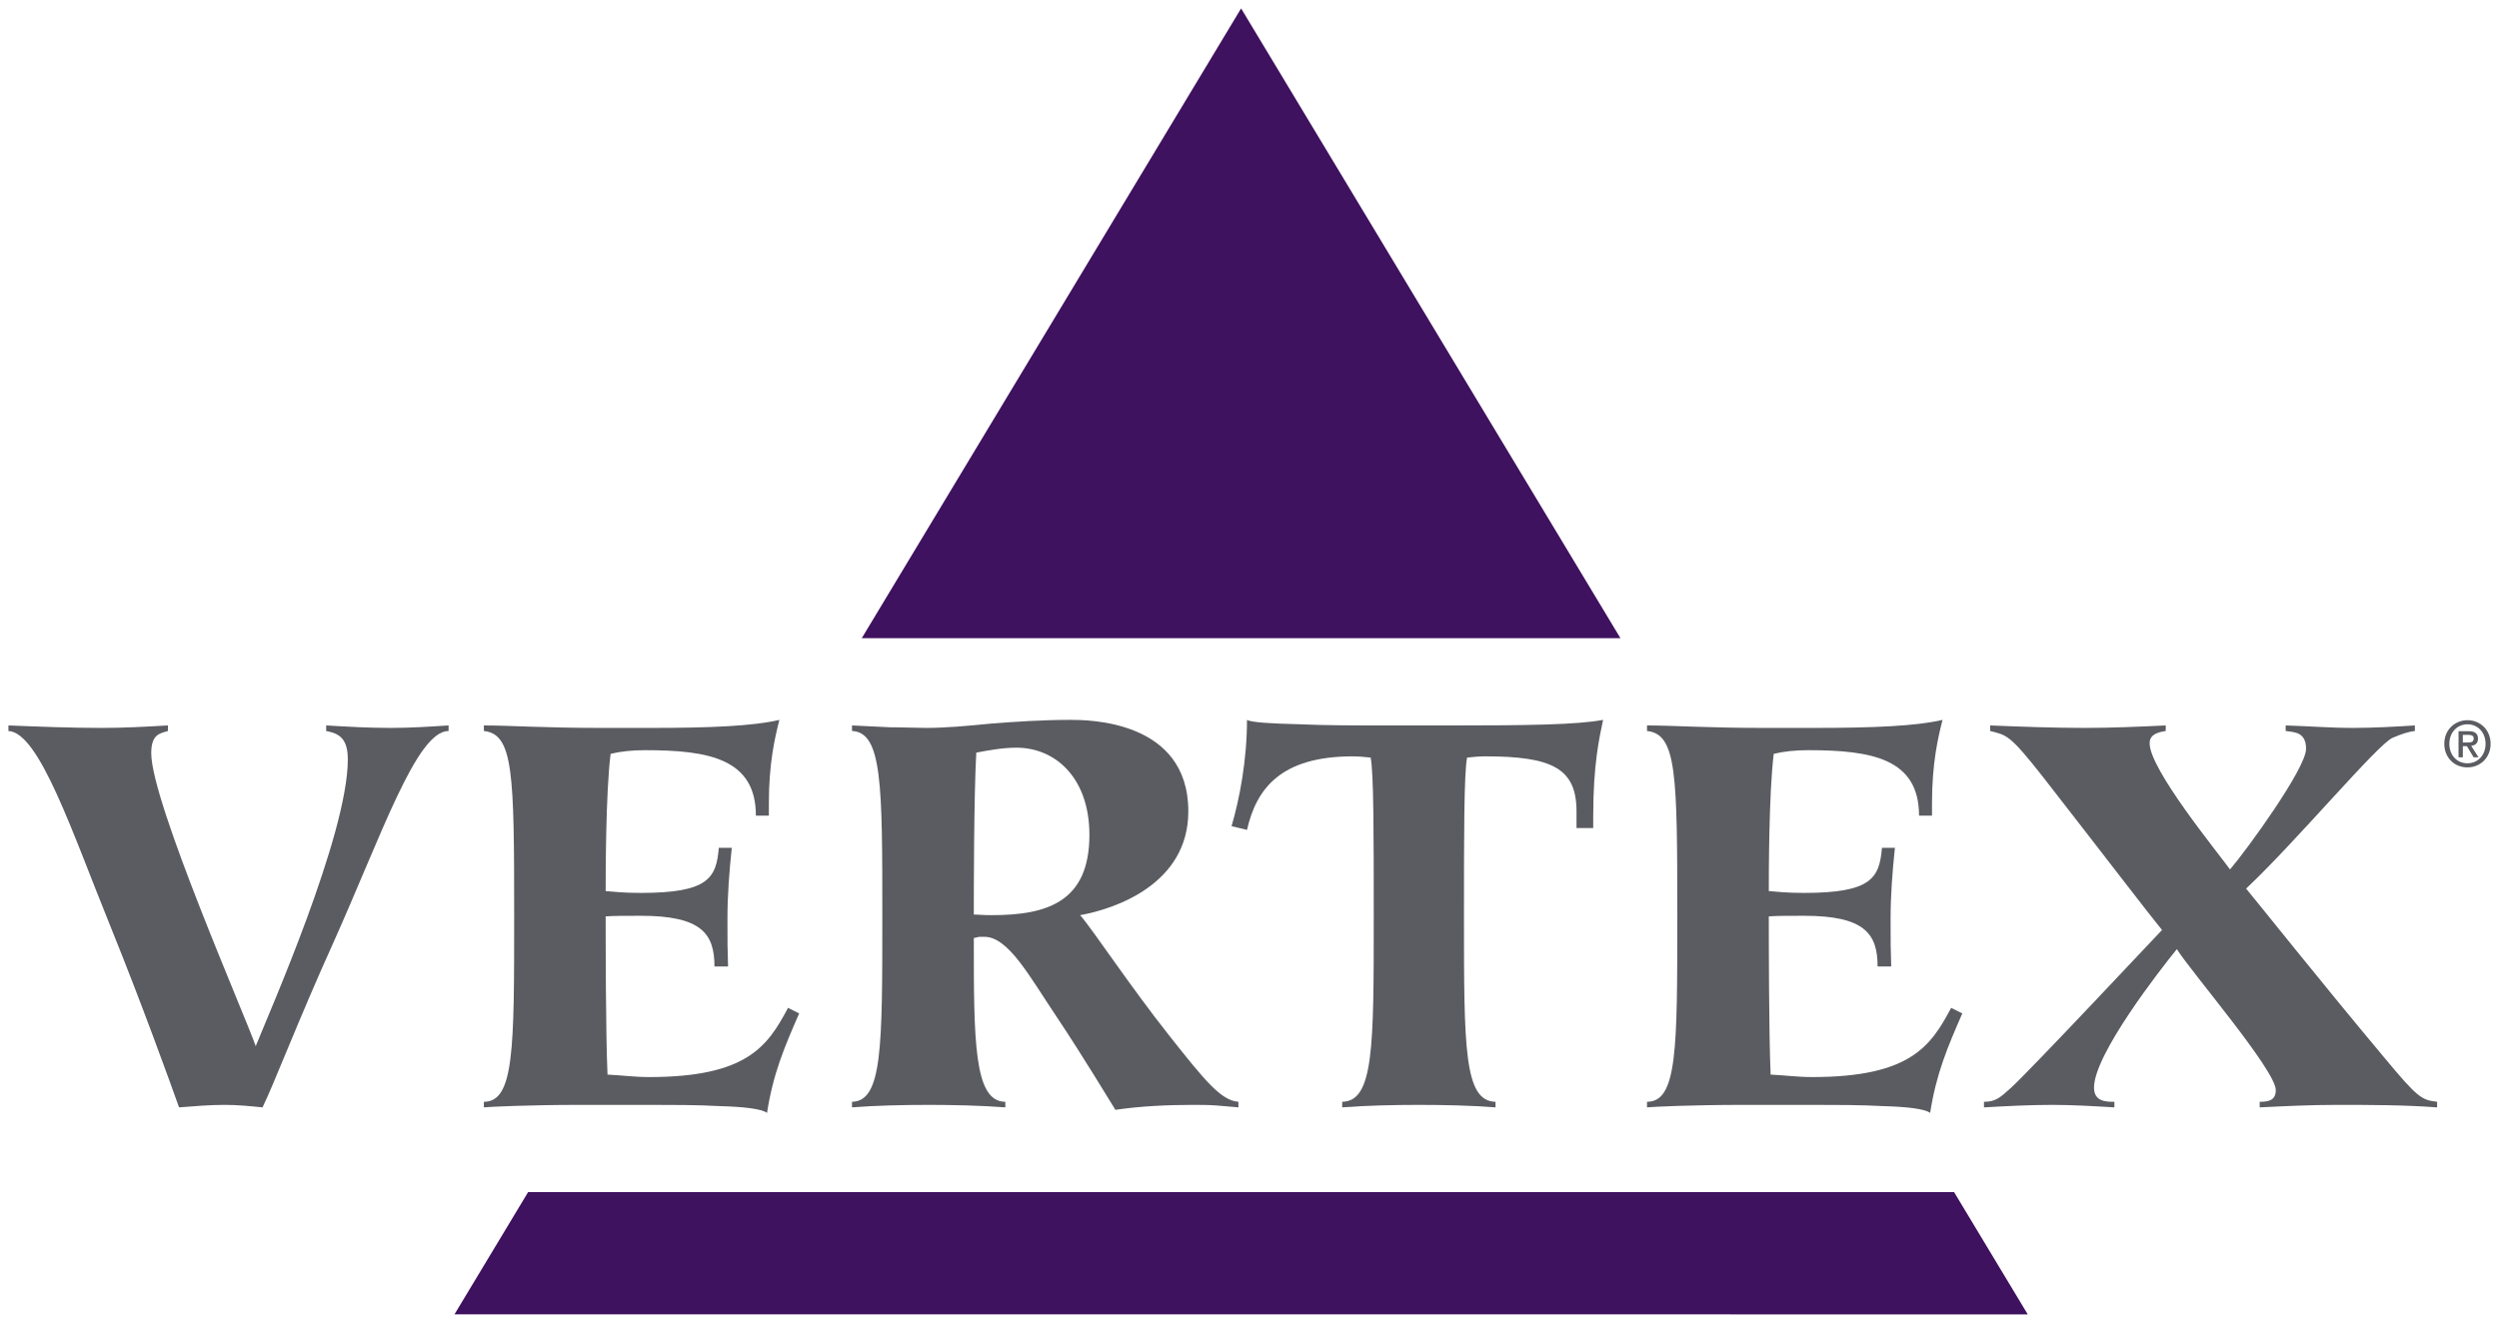
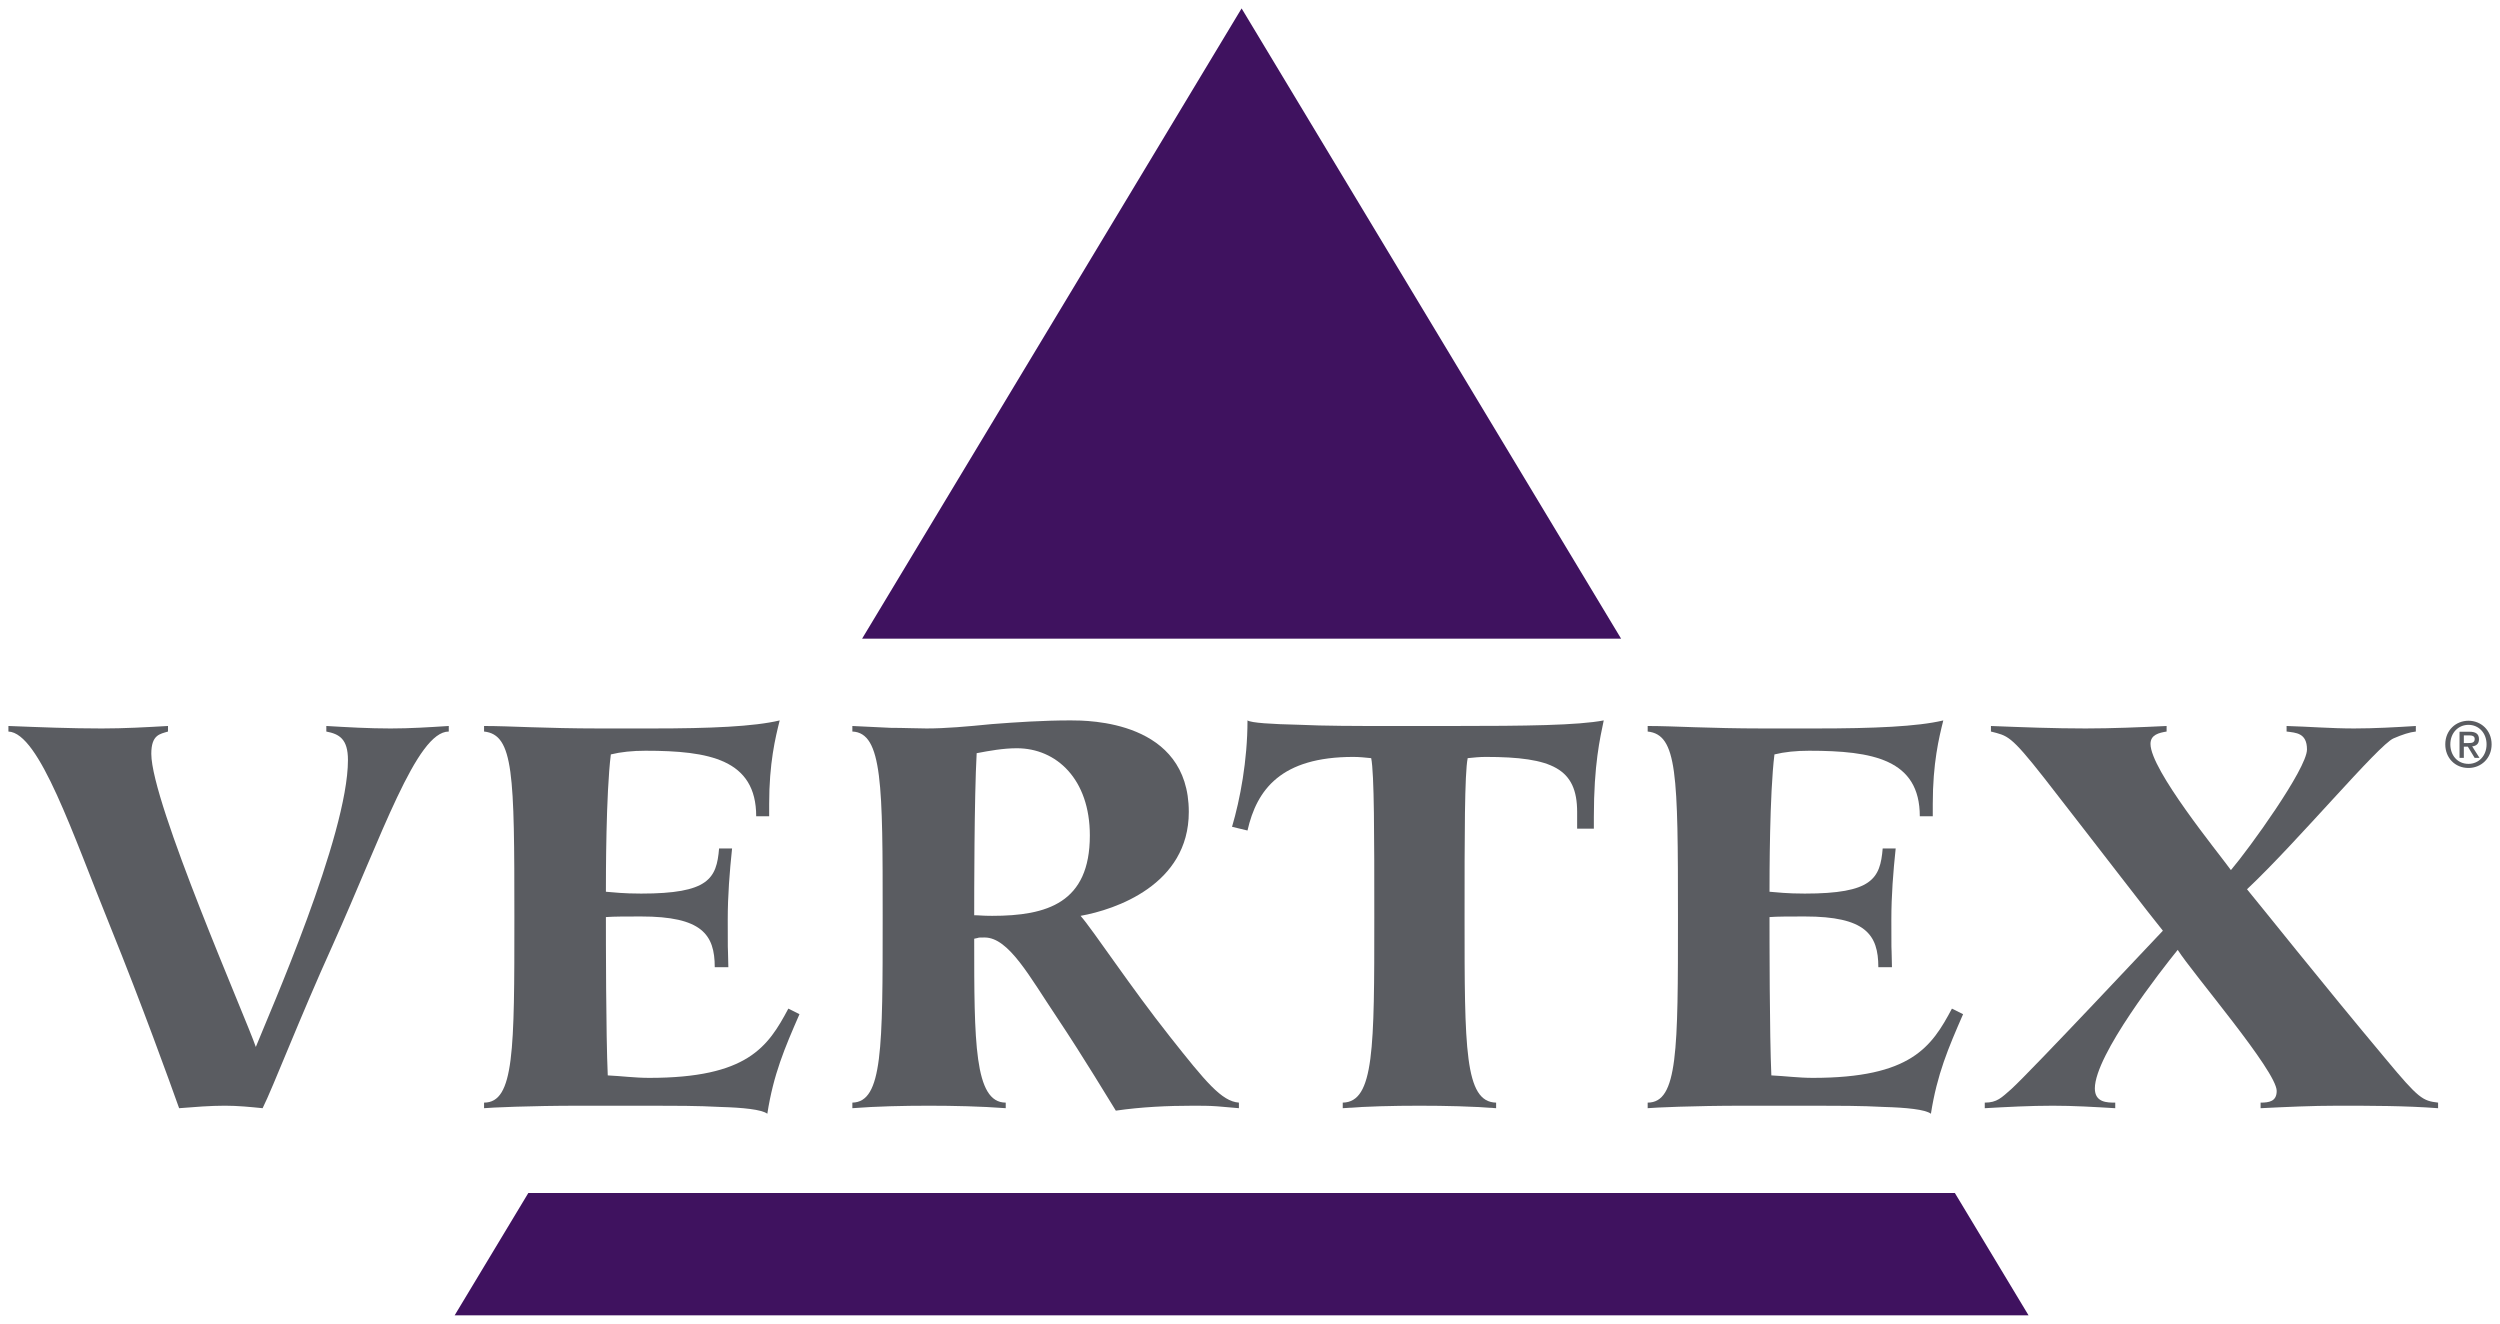
- <svg xmlns="http://www.w3.org/2000/svg" width="148.556" height="78.661" viewBox="0 0 39.305 20.812" version="1.1" id="svg6590">
+ <svg xmlns="http://www.w3.org/2000/svg" viewBox="0 0 39.305 20.812" version="1.1" id="svg6590">
  <defs id="defs6584">
    <clipPath id="clipPath5181" clipPathUnits="userSpaceOnUse">
      <path id="path5179" d="m 53.055,49.953 h 54.112 v 28.436 h -54.112 z" />
    </clipPath>
  </defs>
  <g id="layer1" transform="translate(-90.098,-193.95)">
    <g id="g12463" transform="translate(0.1322906,-0.1322854)">
      <g id="g11938" transform="matrix(0.3527778,0,0,-0.3527778,115.4527,204.1234)">
        <path d="M 0,0 -16.913,28.088 -33.826,0 Z" style="fill:#3f125f;fill-opacity:1;fill-rule:nonzero;stroke:none" id="path11940" />
      </g>
      <g id="g11942" transform="matrix(0.3527778,0,0,-0.3527778,98.27207,212.8384)">
        <path d="M 0,0 -3.284,-5.453 66.86,-5.454 63.575,0 Z" style="fill:#3f125f;fill-opacity:1;fill-rule:nonzero;stroke:none" id="path11944" />
      </g>
      <g id="g11946" transform="matrix(0.3527778,0,0,-0.3527778,97.02126,205.5836)">
        <path d="m 0,0 c -1.433,0 -2.977,-4.631 -5.181,-9.537 -1.462,-3.225 -2.647,-6.312 -3.115,-7.249 -0.551,0.055 -1.102,0.111 -1.681,0.111 -0.662,0 -1.351,-0.056 -2.04,-0.111 -0.413,1.157 -1.654,4.603 -3.06,8.076 -1.681,4.134 -3.169,8.655 -4.548,8.71 v 0.248 c 1.407,-0.056 2.784,-0.111 4.162,-0.111 0.993,0 1.985,0.055 2.95,0.111 V 0 c -0.359,-0.111 -0.744,-0.138 -0.744,-0.993 0,-2.177 4.217,-11.769 4.658,-13.064 0.606,1.515 4.106,9.426 4.106,12.789 0,0.937 -0.385,1.157 -0.964,1.268 v 0.248 c 0.937,-0.056 1.902,-0.111 2.866,-0.111 0.854,0 1.736,0.055 2.591,0.111 z" style="fill:#5a5c61;fill-opacity:1;fill-rule:nonzero;stroke:none" id="path11948" />
      </g>
      <g id="g11950" transform="matrix(0.3527778,0,0,-0.3527778,102.5351,210.0274)">
        <path d="m 0,0 c -0.662,-1.516 -1.158,-2.673 -1.433,-4.437 -0.249,0.192 -1.103,0.275 -2.094,0.303 -0.994,0.055 -2.123,0.055 -3.033,0.055 h -3.252 c -2.205,0 -3.969,-0.083 -4.245,-0.11 v 0.248 c 1.351,0 1.351,2.342 1.351,8.269 0,6.366 -0.028,8.131 -1.351,8.269 v 0.247 c 0.579,0 1.268,-0.027 2.095,-0.055 0.854,-0.027 1.847,-0.055 3.032,-0.055 h 2.37 c 2.591,0 4.52,0.083 5.678,0.358 -0.193,-0.771 -0.469,-1.901 -0.469,-3.721 V 8.82 h -0.578 c 0,2.536 -2.094,2.921 -4.934,2.921 -0.579,0 -1.103,-0.054 -1.544,-0.164 -0.22,-1.764 -0.22,-5.43 -0.22,-6.12 0.359,-0.027 0.771,-0.082 1.571,-0.082 3.004,0 3.363,0.661 3.473,2.012 h 0.579 c -0.11,-1.047 -0.193,-2.095 -0.193,-3.17 0,-1.819 0,-0.689 0.027,-2.122 h -0.606 c 0,1.461 -0.579,2.26 -3.28,2.26 -0.661,0 -1.212,0 -1.571,-0.027 0,-0.883 0,-5.237 0.083,-7.056 0.606,-0.028 1.212,-0.11 1.846,-0.11 4.383,0 5.292,1.378 6.202,3.087 z" style="fill:#5a5c61;fill-opacity:1;fill-rule:nonzero;stroke:none" id="path11952" />
      </g>
      <g id="g11954" transform="matrix(0.3527778,0,0,-0.3527778,103.3665,211.4177)">
        <path d="m 0,0 c 1.351,0.027 1.351,2.425 1.351,8.269 0,5.843 0,8.214 -1.351,8.269 v 0.247 c 0.524,-0.027 1.13,-0.055 1.709,-0.082 0.578,0 1.157,-0.028 1.598,-0.028 0.827,0 1.792,0.083 2.894,0.193 1.075,0.083 2.288,0.166 3.529,0.166 0.772,0 5.264,0 5.264,-4.08 0,-3.252 -3.28,-4.355 -4.824,-4.63 C 10.749,7.662 12.376,5.182 14.167,2.922 15.738,0.937 16.455,0.055 17.227,0 v -0.248 c -0.276,0.027 -0.635,0.055 -0.965,0.083 -0.359,0.027 -0.717,0.027 -1.075,0.027 -1.13,0 -2.315,-0.055 -3.445,-0.22 C 11.411,0.165 10.364,1.929 9.096,3.831 7.91,5.595 6.973,7.359 5.898,7.359 5.512,7.359 5.733,7.359 5.43,7.304 5.43,2.729 5.43,0 6.835,0 v -0.248 c -1.102,0.083 -2.343,0.11 -3.417,0.11 -1.158,0 -2.343,-0.027 -3.418,-0.11 z m 6.229,8.324 c 2.453,0 4.355,0.578 4.355,3.583 0,2.508 -1.488,3.886 -3.253,3.886 -0.606,0 -1.212,-0.11 -1.791,-0.22 C 5.43,13.588 5.43,9.206 5.43,8.351 c 0.22,0 0.359,-0.027 0.799,-0.027" style="fill:#5a5c61;fill-opacity:1;fill-rule:nonzero;stroke:none" id="path11956" />
      </g>
      <g id="g11958" transform="matrix(0.3527778,0,0,-0.3527778,114.7615,206.8479)">
        <path d="m 0,0 c 0,1.93 -1.102,2.453 -4.079,2.453 -0.275,0 -0.524,-0.028 -0.799,-0.055 -0.139,-0.689 -0.139,-3.473 -0.139,-7.083 0,-5.843 0,-8.242 1.406,-8.269 v -0.248 c -1.075,0.083 -2.26,0.11 -3.418,0.11 -1.158,0 -2.342,-0.027 -3.417,-0.11 v 0.248 c 1.406,0.027 1.406,2.426 1.406,8.269 0,3.61 0,6.394 -0.138,7.083 -0.276,0.027 -0.524,0.055 -0.8,0.055 -3.224,0 -4.3,-1.46 -4.713,-3.28 l -0.689,0.166 c 0.358,1.213 0.689,2.95 0.689,4.741 0.166,-0.111 1.075,-0.166 2.261,-0.193 1.185,-0.056 2.645,-0.056 3.858,-0.056 h 3.005 c 3.307,0 5.595,0.028 6.752,0.249 C 1.02,3.28 0.745,2.123 0.745,-0.22 V -0.744 H 0 Z" style="fill:#5a5c61;fill-opacity:1;fill-rule:nonzero;stroke:none" id="path11960" />
      </g>
      <g id="g11962" transform="matrix(0.3527778,0,0,-0.3527778,120.8294,210.0274)">
        <path d="m 0,0 c -0.661,-1.516 -1.158,-2.673 -1.434,-4.437 -0.247,0.192 -1.102,0.275 -2.095,0.303 -0.991,0.055 -2.121,0.055 -3.031,0.055 h -3.253 c -2.205,0 -3.969,-0.083 -4.244,-0.11 v 0.248 c 1.35,0 1.35,2.342 1.35,8.269 0,6.366 -0.027,8.131 -1.35,8.269 v 0.247 c 0.578,0 1.268,-0.027 2.094,-0.055 0.854,-0.027 1.847,-0.055 3.033,-0.055 h 2.37 c 2.591,0 4.52,0.083 5.678,0.358 -0.193,-0.771 -0.469,-1.901 -0.469,-3.721 V 8.82 h -0.578 c 0,2.536 -2.095,2.921 -4.934,2.921 -0.579,0 -1.103,-0.054 -1.544,-0.164 -0.22,-1.764 -0.22,-5.43 -0.22,-6.12 0.358,-0.027 0.772,-0.082 1.571,-0.082 3.004,0 3.362,0.661 3.473,2.012 h 0.579 C -3.115,6.34 -3.197,5.292 -3.197,4.217 c 0,-1.819 0,-0.689 0.027,-2.122 h -0.607 c 0,1.461 -0.578,2.26 -3.279,2.26 -0.662,0 -1.213,0 -1.571,-0.027 0,-0.883 0,-5.237 0.082,-7.056 0.607,-0.028 1.213,-0.11 1.847,-0.11 4.382,0 5.292,1.378 6.201,3.087 z" style="fill:#5a5c61;fill-opacity:1;fill-rule:nonzero;stroke:none" id="path11964" />
      </g>
      <g id="g11966" transform="matrix(0.3527778,0,0,-0.3527778,121.1702,211.4177)">
        <path d="M 0,0 C 0.551,0 0.744,0.22 1.185,0.605 2.067,1.405 7.828,7.552 7.938,7.662 7.414,8.296 5.264,11.107 2.646,14.47 1.13,16.4 1.02,16.344 0.275,16.538 v 0.247 c 1.407,-0.055 2.812,-0.11 4.217,-0.11 1.185,0 2.453,0.055 3.612,0.11 V 16.538 C 7.772,16.482 7.386,16.4 7.386,15.986 c 0,-1.157 3.005,-4.823 3.584,-5.623 0.8,0.937 3.39,4.521 3.39,5.375 0,0.744 -0.496,0.744 -0.909,0.8 v 0.247 c 0.991,-0.028 1.984,-0.11 3.004,-0.11 0.909,0 1.874,0.055 2.756,0.11 V 16.538 C 18.935,16.51 18.604,16.4 18.219,16.234 17.557,15.959 13.946,11.631 11.687,9.509 12.238,8.848 15.022,5.346 17.86,1.957 19.349,0.164 19.514,0.082 20.203,0 v -0.249 c -1.489,0.111 -3.004,0.111 -4.493,0.111 -1.129,0 -2.286,-0.055 -3.417,-0.111 V 0 C 12.678,0 13.01,0.055 13.01,0.522 13.01,1.405 9.261,5.76 8.599,6.808 7.883,5.925 4.906,2.122 4.906,0.633 4.906,0 5.457,0 5.815,0 v -0.249 c -0.937,0.056 -1.847,0.111 -2.783,0.111 -1.02,0 -2.04,-0.055 -3.032,-0.111 z" style="fill:#5a5c61;fill-opacity:1;fill-rule:nonzero;stroke:none" id="path11968" />
      </g>
      <g id="g11970" transform="matrix(0.3527778,0,0,-0.3527778,128.7755,206.1563)">
        <path d="m 0,0 c -0.605,0 -1.035,0.453 -1.035,1.052 0,0.634 0.478,1.053 1.035,1.053 0.552,0 1.03,-0.419 1.03,-1.053 C 1.03,0.419 0.552,0 0,0 m 0,1.922 c -0.456,0 -0.81,-0.357 -0.81,-0.87 0,-0.478 0.309,-0.869 0.81,-0.869 0.45,0 0.805,0.354 0.805,0.869 0,0.513 -0.355,0.87 -0.805,0.87 M -0.208,0.45 H -0.4 V 1.615 H 0.042 C 0.324,1.615 0.467,1.517 0.467,1.28 0.467,1.069 0.338,0.982 0.164,0.962 L 0.49,0.45 H 0.273 l -0.301,0.498 h -0.18 z m 0.214,0.661 c 0.143,0 0.27,0.014 0.27,0.184 0,0.14 -0.138,0.157 -0.253,0.157 H -0.208 V 1.111 Z" style="fill:#5a5c61;fill-opacity:1;fill-rule:nonzero;stroke:none" id="path11972" />
      </g>
    </g>
  </g>
</svg>
